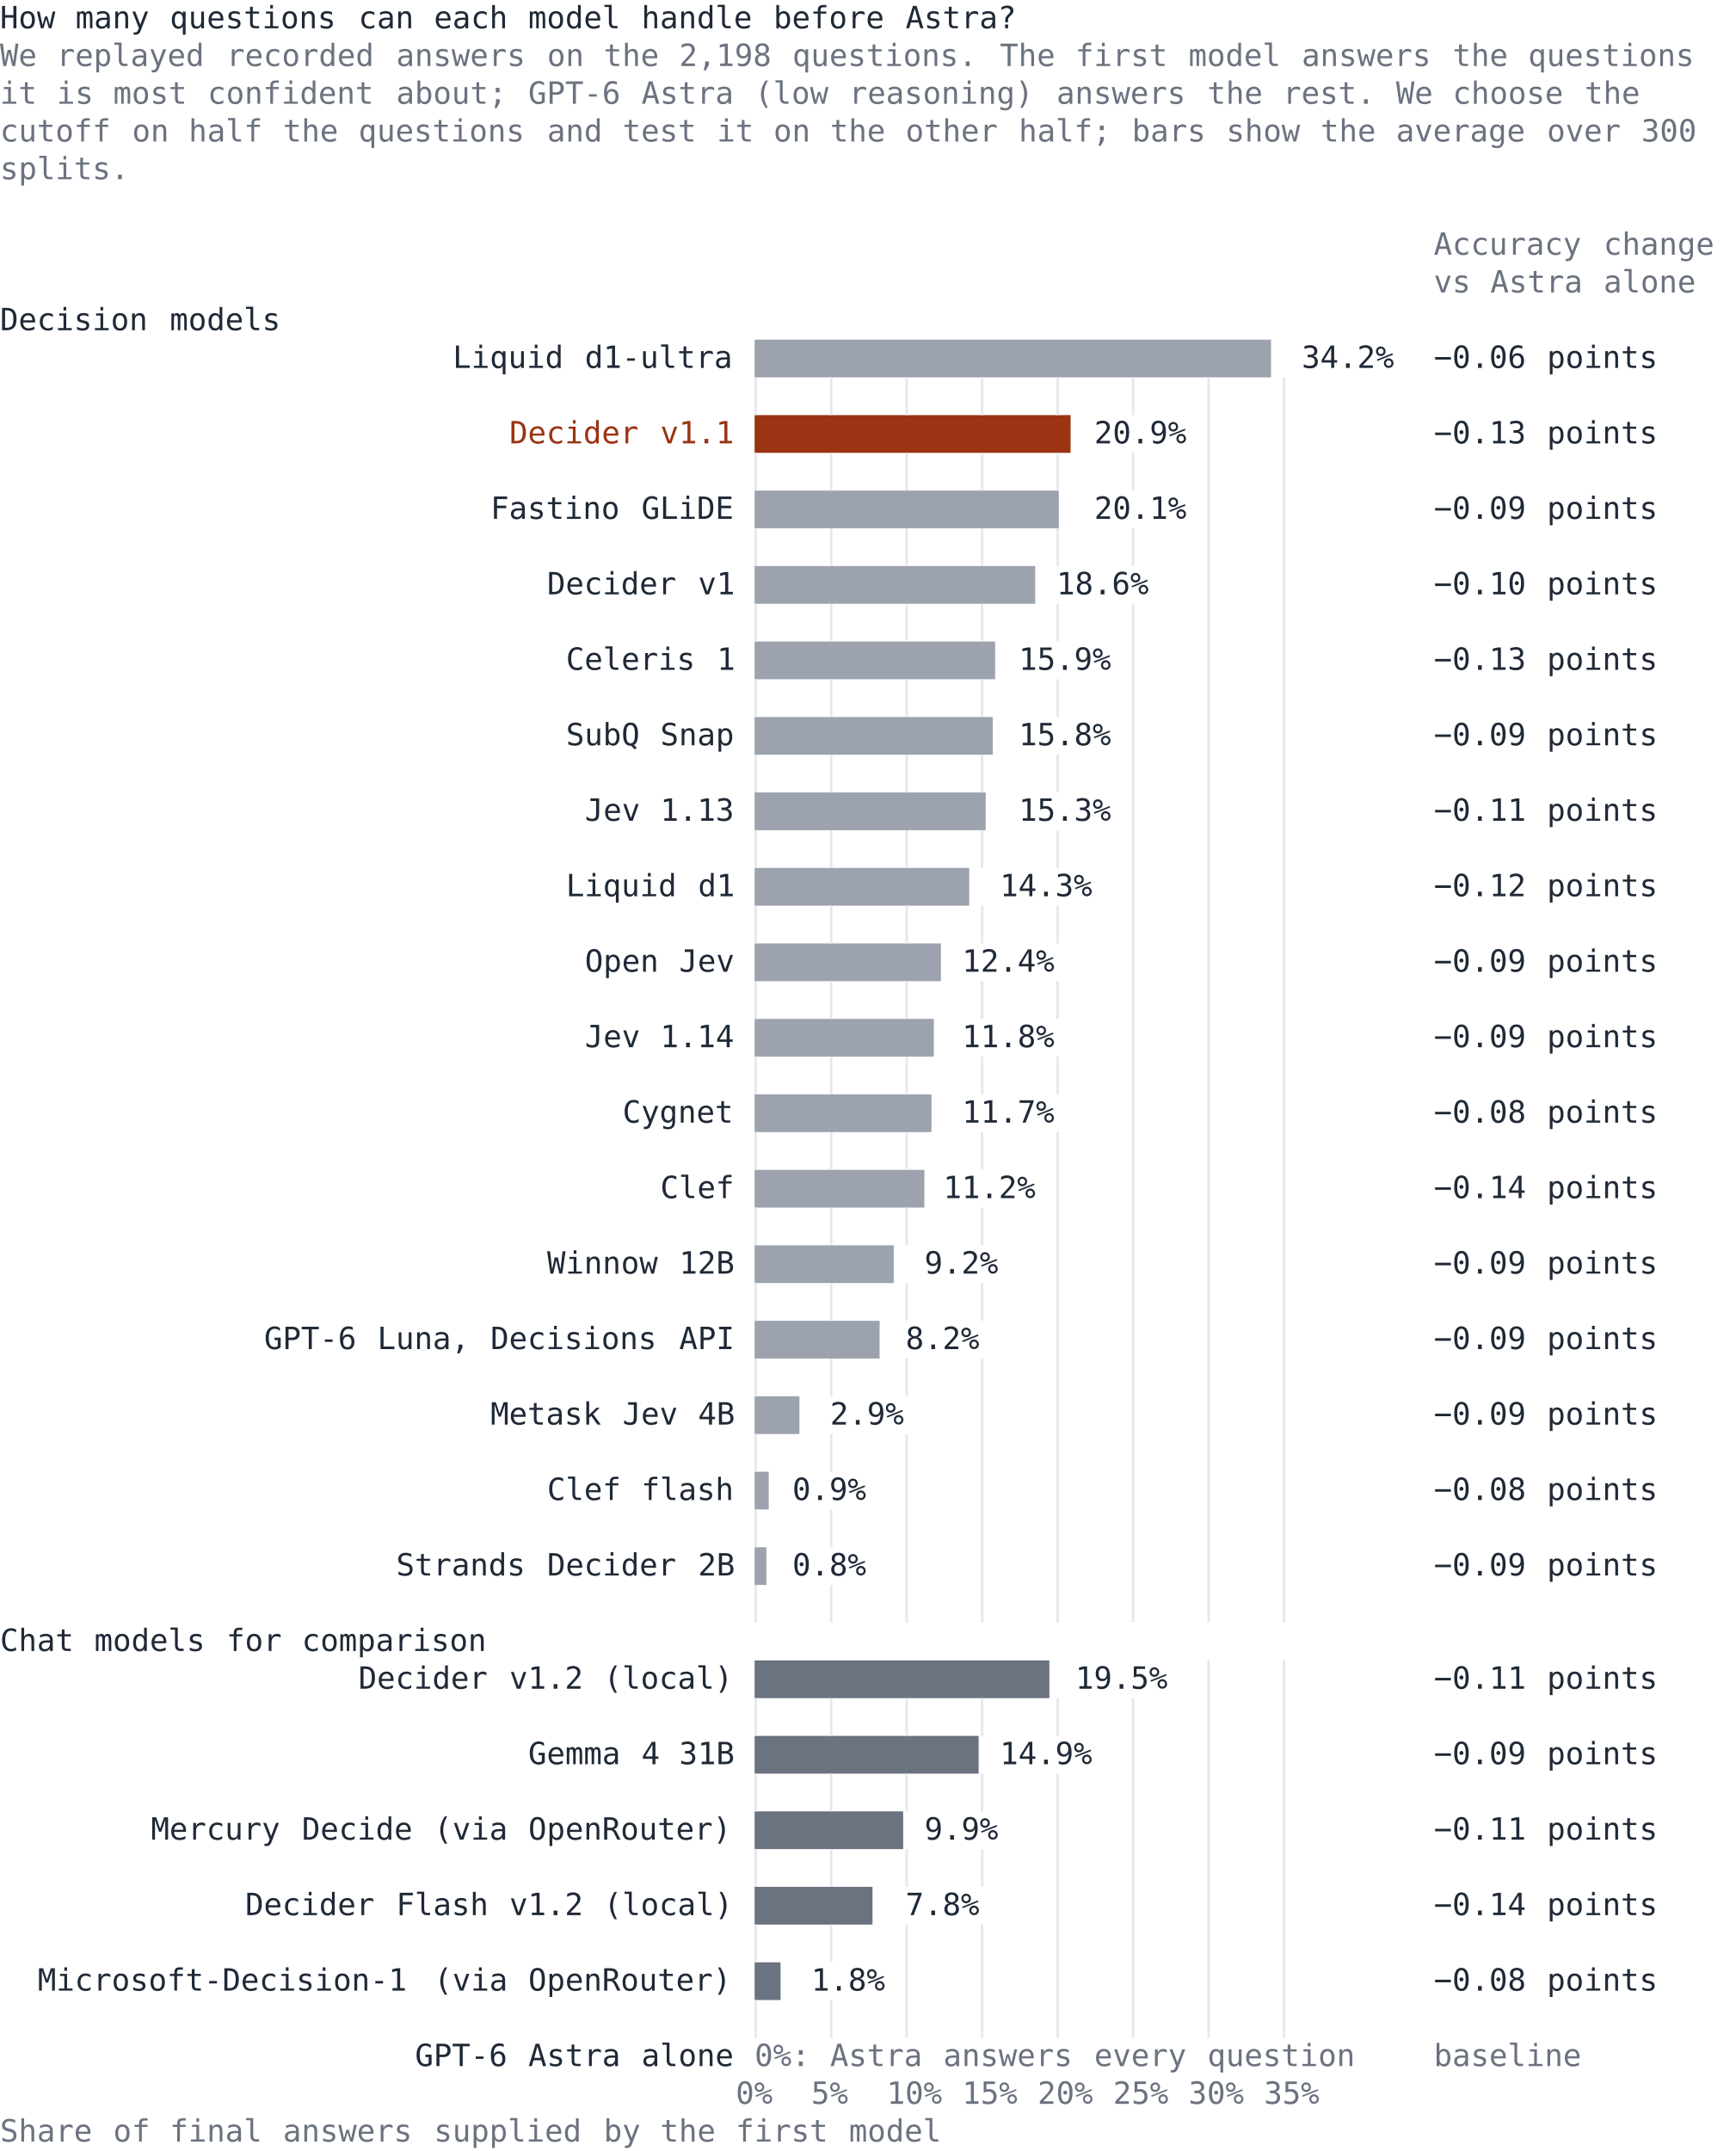
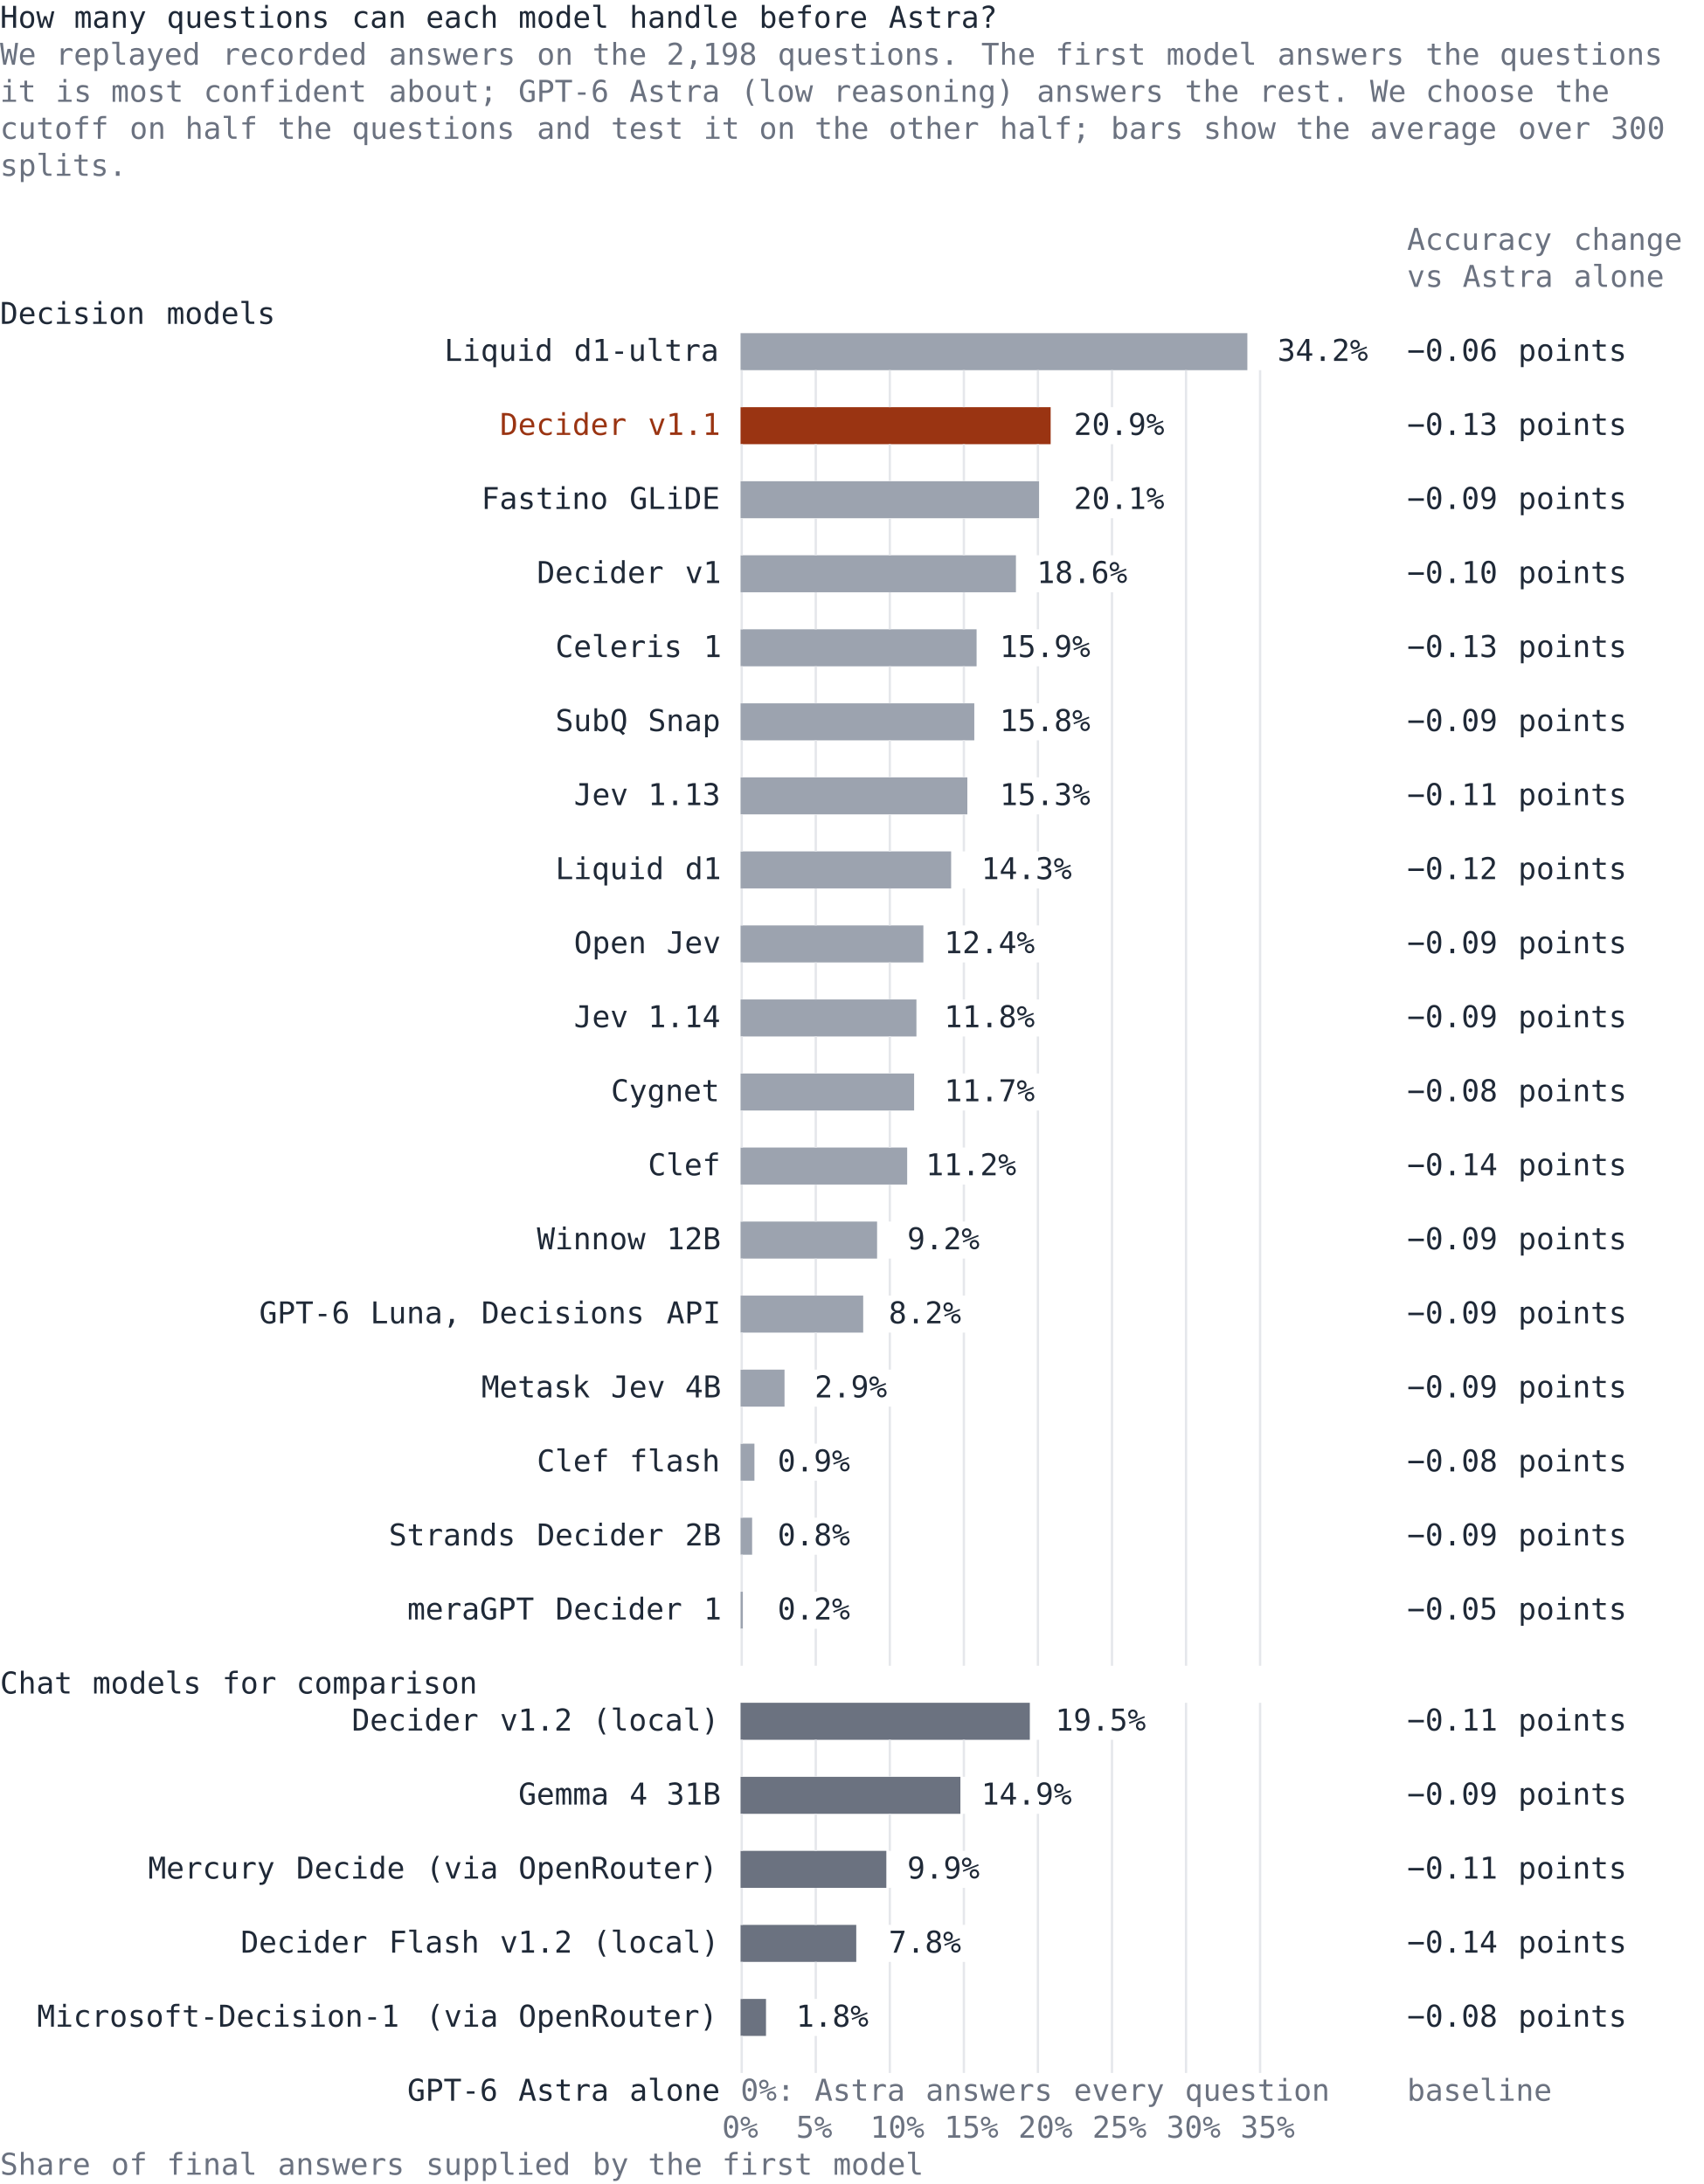
- <svg xmlns="http://www.w3.org/2000/svg" viewBox="0 0 736 912" width="736" height="912" role="img">
+ <svg xmlns="http://www.w3.org/2000/svg" viewBox="0 0 736 944" width="736" height="944" role="img">
  <style>text{font:13px ui-monospace,SFMono-Regular,Menlo,Consolas,"DejaVu Sans Mono",monospace;white-space:pre}</style>
-   <path fill="#6b7280" d="M320 704h8v16h-8zM328 704h8v16h-8zM336 704h8v16h-8zM344 704h8v16h-8zM352 704h8v16h-8zM360 704h8v16h-8zM368 704h8v16h-8zM376 704h8v16h-8zM384 704h8v16h-8zM392 704h8v16h-8zM400 704h8v16h-8zM408 704h8v16h-8zM416 704h8v16h-8zM424 704h8v16h-8zM432 704h8v16h-8zM440 704h5v16h-5zM320 736h8v16h-8zM328 736h8v16h-8zM336 736h8v16h-8zM344 736h8v16h-8zM352 736h8v16h-8zM360 736h8v16h-8zM368 736h8v16h-8zM376 736h8v16h-8zM384 736h8v16h-8zM392 736h8v16h-8zM400 736h8v16h-8zM408 736h7v16h-7zM320 768h8v16h-8zM328 768h8v16h-8zM336 768h8v16h-8zM344 768h8v16h-8zM352 768h8v16h-8zM360 768h8v16h-8zM368 768h8v16h-8zM376 768h7v16h-7zM320 800h8v16h-8zM328 800h8v16h-8zM336 800h8v16h-8zM344 800h8v16h-8zM352 800h8v16h-8zM360 800h8v16h-8zM368 800h2v16h-2zM320 832h8v16h-8zM328 832h3v16h-3z" />
+   <path fill="#6b7280" d="M320 736h8v16h-8zM328 736h8v16h-8zM336 736h8v16h-8zM344 736h8v16h-8zM352 736h8v16h-8zM360 736h8v16h-8zM368 736h8v16h-8zM376 736h8v16h-8zM384 736h8v16h-8zM392 736h8v16h-8zM400 736h8v16h-8zM408 736h8v16h-8zM416 736h8v16h-8zM424 736h8v16h-8zM432 736h8v16h-8zM440 736h5v16h-5zM320 768h8v16h-8zM328 768h8v16h-8zM336 768h8v16h-8zM344 768h8v16h-8zM352 768h8v16h-8zM360 768h8v16h-8zM368 768h8v16h-8zM376 768h8v16h-8zM384 768h8v16h-8zM392 768h8v16h-8zM400 768h8v16h-8zM408 768h7v16h-7zM320 800h8v16h-8zM328 800h8v16h-8zM336 800h8v16h-8zM344 800h8v16h-8zM352 800h8v16h-8zM360 800h8v16h-8zM368 800h8v16h-8zM376 800h7v16h-7zM320 832h8v16h-8zM328 832h8v16h-8zM336 832h8v16h-8zM344 832h8v16h-8zM352 832h8v16h-8zM360 832h8v16h-8zM368 832h2v16h-2zM320 864h8v16h-8zM328 864h3v16h-3z" />
  <path fill="#9a3412" d="M320 176h8v16h-8zM328 176h8v16h-8zM336 176h8v16h-8zM344 176h8v16h-8zM352 176h8v16h-8zM360 176h8v16h-8zM368 176h8v16h-8zM376 176h8v16h-8zM384 176h8v16h-8zM392 176h8v16h-8zM400 176h8v16h-8zM408 176h8v16h-8zM416 176h8v16h-8zM424 176h8v16h-8zM432 176h8v16h-8zM440 176h8v16h-8zM448 176h6v16h-6z" />
-   <path fill="#9ca3af" d="M320 144h8v16h-8zM328 144h8v16h-8zM336 144h8v16h-8zM344 144h8v16h-8zM352 144h8v16h-8zM360 144h8v16h-8zM368 144h8v16h-8zM376 144h8v16h-8zM384 144h8v16h-8zM392 144h8v16h-8zM400 144h8v16h-8zM408 144h8v16h-8zM416 144h8v16h-8zM424 144h8v16h-8zM432 144h8v16h-8zM440 144h8v16h-8zM448 144h8v16h-8zM456 144h8v16h-8zM464 144h8v16h-8zM472 144h8v16h-8zM480 144h8v16h-8zM488 144h8v16h-8zM496 144h8v16h-8zM504 144h8v16h-8zM512 144h8v16h-8zM520 144h8v16h-8zM528 144h8v16h-8zM536 144h3v16h-3zM320 208h8v16h-8zM328 208h8v16h-8zM336 208h8v16h-8zM344 208h8v16h-8zM352 208h8v16h-8zM360 208h8v16h-8zM368 208h8v16h-8zM376 208h8v16h-8zM384 208h8v16h-8zM392 208h8v16h-8zM400 208h8v16h-8zM408 208h8v16h-8zM416 208h8v16h-8zM424 208h8v16h-8zM432 208h8v16h-8zM440 208h8v16h-8zM448 208h1v16h-1zM320 240h8v16h-8zM328 240h8v16h-8zM336 240h8v16h-8zM344 240h8v16h-8zM352 240h8v16h-8zM360 240h8v16h-8zM368 240h8v16h-8zM376 240h8v16h-8zM384 240h8v16h-8zM392 240h8v16h-8zM400 240h8v16h-8zM408 240h8v16h-8zM416 240h8v16h-8zM424 240h8v16h-8zM432 240h7v16h-7zM320 272h8v16h-8zM328 272h8v16h-8zM336 272h8v16h-8zM344 272h8v16h-8zM352 272h8v16h-8zM360 272h8v16h-8zM368 272h8v16h-8zM376 272h8v16h-8zM384 272h8v16h-8zM392 272h8v16h-8zM400 272h8v16h-8zM408 272h8v16h-8zM416 272h6v16h-6zM320 304h8v16h-8zM328 304h8v16h-8zM336 304h8v16h-8zM344 304h8v16h-8zM352 304h8v16h-8zM360 304h8v16h-8zM368 304h8v16h-8zM376 304h8v16h-8zM384 304h8v16h-8zM392 304h8v16h-8zM400 304h8v16h-8zM408 304h8v16h-8zM416 304h5v16h-5zM320 336h8v16h-8zM328 336h8v16h-8zM336 336h8v16h-8zM344 336h8v16h-8zM352 336h8v16h-8zM360 336h8v16h-8zM368 336h8v16h-8zM376 336h8v16h-8zM384 336h8v16h-8zM392 336h8v16h-8zM400 336h8v16h-8zM408 336h8v16h-8zM416 336h2v16h-2zM320 368h8v16h-8zM328 368h8v16h-8zM336 368h8v16h-8zM344 368h8v16h-8zM352 368h8v16h-8zM360 368h8v16h-8zM368 368h8v16h-8zM376 368h8v16h-8zM384 368h8v16h-8zM392 368h8v16h-8zM400 368h8v16h-8zM408 368h3v16h-3zM320 400h8v16h-8zM328 400h8v16h-8zM336 400h8v16h-8zM344 400h8v16h-8zM352 400h8v16h-8zM360 400h8v16h-8zM368 400h8v16h-8zM376 400h8v16h-8zM384 400h8v16h-8zM392 400h7v16h-7zM320 432h8v16h-8zM328 432h8v16h-8zM336 432h8v16h-8zM344 432h8v16h-8zM352 432h8v16h-8zM360 432h8v16h-8zM368 432h8v16h-8zM376 432h8v16h-8zM384 432h8v16h-8zM392 432h4v16h-4zM320 464h8v16h-8zM328 464h8v16h-8zM336 464h8v16h-8zM344 464h8v16h-8zM352 464h8v16h-8zM360 464h8v16h-8zM368 464h8v16h-8zM376 464h8v16h-8zM384 464h8v16h-8zM392 464h3v16h-3zM320 496h8v16h-8zM328 496h8v16h-8zM336 496h8v16h-8zM344 496h8v16h-8zM352 496h8v16h-8zM360 496h8v16h-8zM368 496h8v16h-8zM376 496h8v16h-8zM384 496h8v16h-8zM320 528h8v16h-8zM328 528h8v16h-8zM336 528h8v16h-8zM344 528h8v16h-8zM352 528h8v16h-8zM360 528h8v16h-8zM368 528h8v16h-8zM376 528h3v16h-3zM320 560h8v16h-8zM328 560h8v16h-8zM336 560h8v16h-8zM344 560h8v16h-8zM352 560h8v16h-8zM360 560h8v16h-8zM368 560h5v16h-5zM320 592h8v16h-8zM328 592h8v16h-8zM336 592h3v16h-3zM320 624h6v16h-6zM320 656h5v16h-5z" />
-   <path fill="#e5e7eb" d="M320 160h1v16h-1zM352 160h1v16h-1zM384 160h1v16h-1zM416 160h1v16h-1zM448 160h1v16h-1zM480 160h1v16h-1zM512 160h1v16h-1zM544 160h1v16h-1zM512 176h1v16h-1zM544 176h1v16h-1zM320 192h1v16h-1zM352 192h1v16h-1zM384 192h1v16h-1zM416 192h1v16h-1zM448 192h1v16h-1zM480 192h1v16h-1zM512 192h1v16h-1zM544 192h1v16h-1zM512 208h1v16h-1zM544 208h1v16h-1zM320 224h1v16h-1zM352 224h1v16h-1zM384 224h1v16h-1zM416 224h1v16h-1zM448 224h1v16h-1zM480 224h1v16h-1zM512 224h1v16h-1zM544 224h1v16h-1zM512 240h1v16h-1zM544 240h1v16h-1zM320 256h1v16h-1zM352 256h1v16h-1zM384 256h1v16h-1zM416 256h1v16h-1zM448 256h1v16h-1zM480 256h1v16h-1zM512 256h1v16h-1zM544 256h1v16h-1zM480 272h1v16h-1zM512 272h1v16h-1zM544 272h1v16h-1zM320 288h1v16h-1zM352 288h1v16h-1zM384 288h1v16h-1zM416 288h1v16h-1zM448 288h1v16h-1zM480 288h1v16h-1zM512 288h1v16h-1zM544 288h1v16h-1zM480 304h1v16h-1zM512 304h1v16h-1zM544 304h1v16h-1zM320 320h1v16h-1zM352 320h1v16h-1zM384 320h1v16h-1zM416 320h1v16h-1zM448 320h1v16h-1zM480 320h1v16h-1zM512 320h1v16h-1zM544 320h1v16h-1zM480 336h1v16h-1zM512 336h1v16h-1zM544 336h1v16h-1zM320 352h1v16h-1zM352 352h1v16h-1zM384 352h1v16h-1zM416 352h1v16h-1zM448 352h1v16h-1zM480 352h1v16h-1zM512 352h1v16h-1zM544 352h1v16h-1zM480 368h1v16h-1zM512 368h1v16h-1zM544 368h1v16h-1zM320 384h1v16h-1zM352 384h1v16h-1zM384 384h1v16h-1zM416 384h1v16h-1zM448 384h1v16h-1zM480 384h1v16h-1zM512 384h1v16h-1zM544 384h1v16h-1zM480 400h1v16h-1zM512 400h1v16h-1zM544 400h1v16h-1zM320 416h1v16h-1zM352 416h1v16h-1zM384 416h1v16h-1zM416 416h1v16h-1zM448 416h1v16h-1zM480 416h1v16h-1zM512 416h1v16h-1zM544 416h1v16h-1zM480 432h1v16h-1zM512 432h1v16h-1zM544 432h1v16h-1zM320 448h1v16h-1zM352 448h1v16h-1zM384 448h1v16h-1zM416 448h1v16h-1zM448 448h1v16h-1zM480 448h1v16h-1zM512 448h1v16h-1zM544 448h1v16h-1zM480 464h1v16h-1zM512 464h1v16h-1zM544 464h1v16h-1zM320 480h1v16h-1zM352 480h1v16h-1zM384 480h1v16h-1zM416 480h1v16h-1zM448 480h1v16h-1zM480 480h1v16h-1zM512 480h1v16h-1zM544 480h1v16h-1zM448 496h1v16h-1zM480 496h1v16h-1zM512 496h1v16h-1zM544 496h1v16h-1zM320 512h1v16h-1zM352 512h1v16h-1zM384 512h1v16h-1zM416 512h1v16h-1zM448 512h1v16h-1zM480 512h1v16h-1zM512 512h1v16h-1zM544 512h1v16h-1zM448 528h1v16h-1zM480 528h1v16h-1zM512 528h1v16h-1zM544 528h1v16h-1zM320 544h1v16h-1zM352 544h1v16h-1zM384 544h1v16h-1zM416 544h1v16h-1zM448 544h1v16h-1zM480 544h1v16h-1zM512 544h1v16h-1zM544 544h1v16h-1zM448 560h1v16h-1zM480 560h1v16h-1zM512 560h1v16h-1zM544 560h1v16h-1zM320 576h1v16h-1zM352 576h1v16h-1zM384 576h1v16h-1zM416 576h1v16h-1zM448 576h1v16h-1zM480 576h1v16h-1zM512 576h1v16h-1zM544 576h1v16h-1zM416 592h1v16h-1zM448 592h1v16h-1zM480 592h1v16h-1zM512 592h1v16h-1zM544 592h1v16h-1zM320 608h1v16h-1zM352 608h1v16h-1zM384 608h1v16h-1zM416 608h1v16h-1zM448 608h1v16h-1zM480 608h1v16h-1zM512 608h1v16h-1zM544 608h1v16h-1zM384 624h1v16h-1zM416 624h1v16h-1zM448 624h1v16h-1zM480 624h1v16h-1zM512 624h1v16h-1zM544 624h1v16h-1zM320 640h1v16h-1zM352 640h1v16h-1zM384 640h1v16h-1zM416 640h1v16h-1zM448 640h1v16h-1zM480 640h1v16h-1zM512 640h1v16h-1zM544 640h1v16h-1zM384 656h1v16h-1zM416 656h1v16h-1zM448 656h1v16h-1zM480 656h1v16h-1zM512 656h1v16h-1zM544 656h1v16h-1zM320 672h1v16h-1zM352 672h1v16h-1zM384 672h1v16h-1zM416 672h1v16h-1zM448 672h1v16h-1zM480 672h1v16h-1zM512 672h1v16h-1zM544 672h1v16h-1zM512 704h1v16h-1zM544 704h1v16h-1zM320 720h1v16h-1zM352 720h1v16h-1zM384 720h1v16h-1zM416 720h1v16h-1zM448 720h1v16h-1zM480 720h1v16h-1zM512 720h1v16h-1zM544 720h1v16h-1zM480 736h1v16h-1zM512 736h1v16h-1zM544 736h1v16h-1zM320 752h1v16h-1zM352 752h1v16h-1zM384 752h1v16h-1zM416 752h1v16h-1zM448 752h1v16h-1zM480 752h1v16h-1zM512 752h1v16h-1zM544 752h1v16h-1zM448 768h1v16h-1zM480 768h1v16h-1zM512 768h1v16h-1zM544 768h1v16h-1zM320 784h1v16h-1zM352 784h1v16h-1zM384 784h1v16h-1zM416 784h1v16h-1zM448 784h1v16h-1zM480 784h1v16h-1zM512 784h1v16h-1zM544 784h1v16h-1zM448 800h1v16h-1zM480 800h1v16h-1zM512 800h1v16h-1zM544 800h1v16h-1zM320 816h1v16h-1zM352 816h1v16h-1zM384 816h1v16h-1zM416 816h1v16h-1zM448 816h1v16h-1zM480 816h1v16h-1zM512 816h1v16h-1zM544 816h1v16h-1zM384 832h1v16h-1zM416 832h1v16h-1zM448 832h1v16h-1zM480 832h1v16h-1zM512 832h1v16h-1zM544 832h1v16h-1zM320 848h1v16h-1zM352 848h1v16h-1zM384 848h1v16h-1zM416 848h1v16h-1zM448 848h1v16h-1zM480 848h1v16h-1zM512 848h1v16h-1zM544 848h1v16h-1z" />
+   <path fill="#9ca3af" d="M320 144h8v16h-8zM328 144h8v16h-8zM336 144h8v16h-8zM344 144h8v16h-8zM352 144h8v16h-8zM360 144h8v16h-8zM368 144h8v16h-8zM376 144h8v16h-8zM384 144h8v16h-8zM392 144h8v16h-8zM400 144h8v16h-8zM408 144h8v16h-8zM416 144h8v16h-8zM424 144h8v16h-8zM432 144h8v16h-8zM440 144h8v16h-8zM448 144h8v16h-8zM456 144h8v16h-8zM464 144h8v16h-8zM472 144h8v16h-8zM480 144h8v16h-8zM488 144h8v16h-8zM496 144h8v16h-8zM504 144h8v16h-8zM512 144h8v16h-8zM520 144h8v16h-8zM528 144h8v16h-8zM536 144h3v16h-3zM320 208h8v16h-8zM328 208h8v16h-8zM336 208h8v16h-8zM344 208h8v16h-8zM352 208h8v16h-8zM360 208h8v16h-8zM368 208h8v16h-8zM376 208h8v16h-8zM384 208h8v16h-8zM392 208h8v16h-8zM400 208h8v16h-8zM408 208h8v16h-8zM416 208h8v16h-8zM424 208h8v16h-8zM432 208h8v16h-8zM440 208h8v16h-8zM448 208h1v16h-1zM320 240h8v16h-8zM328 240h8v16h-8zM336 240h8v16h-8zM344 240h8v16h-8zM352 240h8v16h-8zM360 240h8v16h-8zM368 240h8v16h-8zM376 240h8v16h-8zM384 240h8v16h-8zM392 240h8v16h-8zM400 240h8v16h-8zM408 240h8v16h-8zM416 240h8v16h-8zM424 240h8v16h-8zM432 240h7v16h-7zM320 272h8v16h-8zM328 272h8v16h-8zM336 272h8v16h-8zM344 272h8v16h-8zM352 272h8v16h-8zM360 272h8v16h-8zM368 272h8v16h-8zM376 272h8v16h-8zM384 272h8v16h-8zM392 272h8v16h-8zM400 272h8v16h-8zM408 272h8v16h-8zM416 272h6v16h-6zM320 304h8v16h-8zM328 304h8v16h-8zM336 304h8v16h-8zM344 304h8v16h-8zM352 304h8v16h-8zM360 304h8v16h-8zM368 304h8v16h-8zM376 304h8v16h-8zM384 304h8v16h-8zM392 304h8v16h-8zM400 304h8v16h-8zM408 304h8v16h-8zM416 304h5v16h-5zM320 336h8v16h-8zM328 336h8v16h-8zM336 336h8v16h-8zM344 336h8v16h-8zM352 336h8v16h-8zM360 336h8v16h-8zM368 336h8v16h-8zM376 336h8v16h-8zM384 336h8v16h-8zM392 336h8v16h-8zM400 336h8v16h-8zM408 336h8v16h-8zM416 336h2v16h-2zM320 368h8v16h-8zM328 368h8v16h-8zM336 368h8v16h-8zM344 368h8v16h-8zM352 368h8v16h-8zM360 368h8v16h-8zM368 368h8v16h-8zM376 368h8v16h-8zM384 368h8v16h-8zM392 368h8v16h-8zM400 368h8v16h-8zM408 368h3v16h-3zM320 400h8v16h-8zM328 400h8v16h-8zM336 400h8v16h-8zM344 400h8v16h-8zM352 400h8v16h-8zM360 400h8v16h-8zM368 400h8v16h-8zM376 400h8v16h-8zM384 400h8v16h-8zM392 400h7v16h-7zM320 432h8v16h-8zM328 432h8v16h-8zM336 432h8v16h-8zM344 432h8v16h-8zM352 432h8v16h-8zM360 432h8v16h-8zM368 432h8v16h-8zM376 432h8v16h-8zM384 432h8v16h-8zM392 432h4v16h-4zM320 464h8v16h-8zM328 464h8v16h-8zM336 464h8v16h-8zM344 464h8v16h-8zM352 464h8v16h-8zM360 464h8v16h-8zM368 464h8v16h-8zM376 464h8v16h-8zM384 464h8v16h-8zM392 464h3v16h-3zM320 496h8v16h-8zM328 496h8v16h-8zM336 496h8v16h-8zM344 496h8v16h-8zM352 496h8v16h-8zM360 496h8v16h-8zM368 496h8v16h-8zM376 496h8v16h-8zM384 496h8v16h-8zM320 528h8v16h-8zM328 528h8v16h-8zM336 528h8v16h-8zM344 528h8v16h-8zM352 528h8v16h-8zM360 528h8v16h-8zM368 528h8v16h-8zM376 528h3v16h-3zM320 560h8v16h-8zM328 560h8v16h-8zM336 560h8v16h-8zM344 560h8v16h-8zM352 560h8v16h-8zM360 560h8v16h-8zM368 560h5v16h-5zM320 592h8v16h-8zM328 592h8v16h-8zM336 592h3v16h-3zM320 624h6v16h-6zM320 656h5v16h-5zM320 688h1v16h-1z" />
+   <path fill="#e5e7eb" d="M320 160h1v16h-1zM352 160h1v16h-1zM384 160h1v16h-1zM416 160h1v16h-1zM448 160h1v16h-1zM480 160h1v16h-1zM512 160h1v16h-1zM544 160h1v16h-1zM512 176h1v16h-1zM544 176h1v16h-1zM320 192h1v16h-1zM352 192h1v16h-1zM384 192h1v16h-1zM416 192h1v16h-1zM448 192h1v16h-1zM480 192h1v16h-1zM512 192h1v16h-1zM544 192h1v16h-1zM512 208h1v16h-1zM544 208h1v16h-1zM320 224h1v16h-1zM352 224h1v16h-1zM384 224h1v16h-1zM416 224h1v16h-1zM448 224h1v16h-1zM480 224h1v16h-1zM512 224h1v16h-1zM544 224h1v16h-1zM512 240h1v16h-1zM544 240h1v16h-1zM320 256h1v16h-1zM352 256h1v16h-1zM384 256h1v16h-1zM416 256h1v16h-1zM448 256h1v16h-1zM480 256h1v16h-1zM512 256h1v16h-1zM544 256h1v16h-1zM480 272h1v16h-1zM512 272h1v16h-1zM544 272h1v16h-1zM320 288h1v16h-1zM352 288h1v16h-1zM384 288h1v16h-1zM416 288h1v16h-1zM448 288h1v16h-1zM480 288h1v16h-1zM512 288h1v16h-1zM544 288h1v16h-1zM480 304h1v16h-1zM512 304h1v16h-1zM544 304h1v16h-1zM320 320h1v16h-1zM352 320h1v16h-1zM384 320h1v16h-1zM416 320h1v16h-1zM448 320h1v16h-1zM480 320h1v16h-1zM512 320h1v16h-1zM544 320h1v16h-1zM480 336h1v16h-1zM512 336h1v16h-1zM544 336h1v16h-1zM320 352h1v16h-1zM352 352h1v16h-1zM384 352h1v16h-1zM416 352h1v16h-1zM448 352h1v16h-1zM480 352h1v16h-1zM512 352h1v16h-1zM544 352h1v16h-1zM480 368h1v16h-1zM512 368h1v16h-1zM544 368h1v16h-1zM320 384h1v16h-1zM352 384h1v16h-1zM384 384h1v16h-1zM416 384h1v16h-1zM448 384h1v16h-1zM480 384h1v16h-1zM512 384h1v16h-1zM544 384h1v16h-1zM480 400h1v16h-1zM512 400h1v16h-1zM544 400h1v16h-1zM320 416h1v16h-1zM352 416h1v16h-1zM384 416h1v16h-1zM416 416h1v16h-1zM448 416h1v16h-1zM480 416h1v16h-1zM512 416h1v16h-1zM544 416h1v16h-1zM480 432h1v16h-1zM512 432h1v16h-1zM544 432h1v16h-1zM320 448h1v16h-1zM352 448h1v16h-1zM384 448h1v16h-1zM416 448h1v16h-1zM448 448h1v16h-1zM480 448h1v16h-1zM512 448h1v16h-1zM544 448h1v16h-1zM480 464h1v16h-1zM512 464h1v16h-1zM544 464h1v16h-1zM320 480h1v16h-1zM352 480h1v16h-1zM384 480h1v16h-1zM416 480h1v16h-1zM448 480h1v16h-1zM480 480h1v16h-1zM512 480h1v16h-1zM544 480h1v16h-1zM448 496h1v16h-1zM480 496h1v16h-1zM512 496h1v16h-1zM544 496h1v16h-1zM320 512h1v16h-1zM352 512h1v16h-1zM384 512h1v16h-1zM416 512h1v16h-1zM448 512h1v16h-1zM480 512h1v16h-1zM512 512h1v16h-1zM544 512h1v16h-1zM448 528h1v16h-1zM480 528h1v16h-1zM512 528h1v16h-1zM544 528h1v16h-1zM320 544h1v16h-1zM352 544h1v16h-1zM384 544h1v16h-1zM416 544h1v16h-1zM448 544h1v16h-1zM480 544h1v16h-1zM512 544h1v16h-1zM544 544h1v16h-1zM448 560h1v16h-1zM480 560h1v16h-1zM512 560h1v16h-1zM544 560h1v16h-1zM320 576h1v16h-1zM352 576h1v16h-1zM384 576h1v16h-1zM416 576h1v16h-1zM448 576h1v16h-1zM480 576h1v16h-1zM512 576h1v16h-1zM544 576h1v16h-1zM416 592h1v16h-1zM448 592h1v16h-1zM480 592h1v16h-1zM512 592h1v16h-1zM544 592h1v16h-1zM320 608h1v16h-1zM352 608h1v16h-1zM384 608h1v16h-1zM416 608h1v16h-1zM448 608h1v16h-1zM480 608h1v16h-1zM512 608h1v16h-1zM544 608h1v16h-1zM384 624h1v16h-1zM416 624h1v16h-1zM448 624h1v16h-1zM480 624h1v16h-1zM512 624h1v16h-1zM544 624h1v16h-1zM320 640h1v16h-1zM352 640h1v16h-1zM384 640h1v16h-1zM416 640h1v16h-1zM448 640h1v16h-1zM480 640h1v16h-1zM512 640h1v16h-1zM544 640h1v16h-1zM384 656h1v16h-1zM416 656h1v16h-1zM448 656h1v16h-1zM480 656h1v16h-1zM512 656h1v16h-1zM544 656h1v16h-1zM320 672h1v16h-1zM352 672h1v16h-1zM384 672h1v16h-1zM416 672h1v16h-1zM448 672h1v16h-1zM480 672h1v16h-1zM512 672h1v16h-1zM544 672h1v16h-1zM384 688h1v16h-1zM416 688h1v16h-1zM448 688h1v16h-1zM480 688h1v16h-1zM512 688h1v16h-1zM544 688h1v16h-1zM320 704h1v16h-1zM352 704h1v16h-1zM384 704h1v16h-1zM416 704h1v16h-1zM448 704h1v16h-1zM480 704h1v16h-1zM512 704h1v16h-1zM544 704h1v16h-1zM512 736h1v16h-1zM544 736h1v16h-1zM320 752h1v16h-1zM352 752h1v16h-1zM384 752h1v16h-1zM416 752h1v16h-1zM448 752h1v16h-1zM480 752h1v16h-1zM512 752h1v16h-1zM544 752h1v16h-1zM480 768h1v16h-1zM512 768h1v16h-1zM544 768h1v16h-1zM320 784h1v16h-1zM352 784h1v16h-1zM384 784h1v16h-1zM416 784h1v16h-1zM448 784h1v16h-1zM480 784h1v16h-1zM512 784h1v16h-1zM544 784h1v16h-1zM448 800h1v16h-1zM480 800h1v16h-1zM512 800h1v16h-1zM544 800h1v16h-1zM320 816h1v16h-1zM352 816h1v16h-1zM384 816h1v16h-1zM416 816h1v16h-1zM448 816h1v16h-1zM480 816h1v16h-1zM512 816h1v16h-1zM544 816h1v16h-1zM448 832h1v16h-1zM480 832h1v16h-1zM512 832h1v16h-1zM544 832h1v16h-1zM320 848h1v16h-1zM352 848h1v16h-1zM384 848h1v16h-1zM416 848h1v16h-1zM448 848h1v16h-1zM480 848h1v16h-1zM512 848h1v16h-1zM544 848h1v16h-1zM384 864h1v16h-1zM416 864h1v16h-1zM448 864h1v16h-1zM480 864h1v16h-1zM512 864h1v16h-1zM544 864h1v16h-1zM320 880h1v16h-1zM352 880h1v16h-1zM384 880h1v16h-1zM416 880h1v16h-1zM448 880h1v16h-1zM480 880h1v16h-1zM512 880h1v16h-1zM544 880h1v16h-1z" />
  <text x="0 8 16" y="12" fill="#1f2937" font-weight="600">How</text>
  <text x="32 40 48 56" y="12" fill="#1f2937" font-weight="600">many</text>
  <text x="72 80 88 96 104 112 120 128 136" y="12" fill="#1f2937" font-weight="600">questions</text>
  <text x="152 160 168" y="12" fill="#1f2937" font-weight="600">can</text>
  <text x="184 192 200 208" y="12" fill="#1f2937" font-weight="600">each</text>
  <text x="224 232 240 248 256" y="12" fill="#1f2937" font-weight="600">model</text>
  <text x="272 280 288 296 304 312" y="12" fill="#1f2937" font-weight="600">handle</text>
  <text x="328 336 344 352 360 368" y="12" fill="#1f2937" font-weight="600">before</text>
  <text x="384 392 400 408 416 424" y="12" fill="#1f2937" font-weight="600">Astra?</text>
  <text x="0 8" y="28" fill="#6b7280">We</text>
  <text x="24 32 40 48 56 64 72 80" y="28" fill="#6b7280">replayed</text>
  <text x="96 104 112 120 128 136 144 152" y="28" fill="#6b7280">recorded</text>
  <text x="168 176 184 192 200 208 216" y="28" fill="#6b7280">answers</text>
  <text x="232 240" y="28" fill="#6b7280">on</text>
  <text x="256 264 272" y="28" fill="#6b7280">the</text>
  <text x="288 296 304 312 320" y="28" fill="#6b7280">2,198</text>
  <text x="336 344 352 360 368 376 384 392 400 408" y="28" fill="#6b7280">questions.</text>
  <text x="424 432 440" y="28" fill="#6b7280">The</text>
  <text x="456 464 472 480 488" y="28" fill="#6b7280">first</text>
  <text x="504 512 520 528 536" y="28" fill="#6b7280">model</text>
  <text x="552 560 568 576 584 592 600" y="28" fill="#6b7280">answers</text>
  <text x="616 624 632" y="28" fill="#6b7280">the</text>
  <text x="648 656 664 672 680 688 696 704 712" y="28" fill="#6b7280">questions</text>
  <text x="0 8" y="44" fill="#6b7280">it</text>
  <text x="24 32" y="44" fill="#6b7280">is</text>
  <text x="48 56 64 72" y="44" fill="#6b7280">most</text>
  <text x="88 96 104 112 120 128 136 144 152" y="44" fill="#6b7280">confident</text>
  <text x="168 176 184 192 200 208" y="44" fill="#6b7280">about;</text>
  <text x="224 232 240 248 256" y="44" fill="#6b7280">GPT-6</text>
  <text x="272 280 288 296 304" y="44" fill="#6b7280">Astra</text>
  <text x="320 328 336 344" y="44" fill="#6b7280">(low</text>
  <text x="360 368 376 384 392 400 408 416 424 432" y="44" fill="#6b7280">reasoning)</text>
  <text x="448 456 464 472 480 488 496" y="44" fill="#6b7280">answers</text>
  <text x="512 520 528" y="44" fill="#6b7280">the</text>
  <text x="544 552 560 568 576" y="44" fill="#6b7280">rest.</text>
  <text x="592 600" y="44" fill="#6b7280">We</text>
  <text x="616 624 632 640 648 656" y="44" fill="#6b7280">choose</text>
  <text x="672 680 688" y="44" fill="#6b7280">the</text>
  <text x="0 8 16 24 32 40" y="60" fill="#6b7280">cutoff</text>
  <text x="56 64" y="60" fill="#6b7280">on</text>
  <text x="80 88 96 104" y="60" fill="#6b7280">half</text>
  <text x="120 128 136" y="60" fill="#6b7280">the</text>
  <text x="152 160 168 176 184 192 200 208 216" y="60" fill="#6b7280">questions</text>
  <text x="232 240 248" y="60" fill="#6b7280">and</text>
  <text x="264 272 280 288" y="60" fill="#6b7280">test</text>
  <text x="304 312" y="60" fill="#6b7280">it</text>
  <text x="328 336" y="60" fill="#6b7280">on</text>
  <text x="352 360 368" y="60" fill="#6b7280">the</text>
  <text x="384 392 400 408 416" y="60" fill="#6b7280">other</text>
  <text x="432 440 448 456 464" y="60" fill="#6b7280">half;</text>
  <text x="480 488 496 504" y="60" fill="#6b7280">bars</text>
  <text x="520 528 536 544" y="60" fill="#6b7280">show</text>
  <text x="560 568 576" y="60" fill="#6b7280">the</text>
  <text x="592 600 608 616 624 632 640" y="60" fill="#6b7280">average</text>
  <text x="656 664 672 680" y="60" fill="#6b7280">over</text>
  <text x="696 704 712" y="60" fill="#6b7280">300</text>
  <text x="0 8 16 24 32 40 48" y="76" fill="#6b7280">splits.</text>
  <text x="608 616 624 632 640 648 656 664" y="108" fill="#6b7280">Accuracy</text>
  <text x="680 688 696 704 712 720" y="108" fill="#6b7280">change</text>
  <text x="608 616" y="124" fill="#6b7280">vs</text>
  <text x="632 640 648 656 664" y="124" fill="#6b7280">Astra</text>
  <text x="680 688 696 704 712" y="124" fill="#6b7280">alone</text>
  <text x="0 8 16 24 32 40 48 56" y="140" fill="#1f2937" font-weight="600">Decision</text>
  <text x="72 80 88 96 104 112" y="140" fill="#1f2937" font-weight="600">models</text>
  <text x="192 200 208 216 224 232" y="156" fill="#1f2937">Liquid</text>
  <text x="248 256 264 272 280 288 296 304" y="156" fill="#1f2937">d1-ultra</text>
  <text x="552 560 568 576 584" y="156" fill="#1f2937">34.2%</text>
  <text x="608 616 624 632 640" y="156" fill="#1f2937">−0.06</text>
  <text x="656 664 672 680 688 696" y="156" fill="#1f2937">points</text>
  <text x="216 224 232 240 248 256 264" y="188" fill="#9a3412" font-weight="600">Decider</text>
  <text x="280 288 296 304" y="188" fill="#9a3412" font-weight="600">v1.1</text>
  <text x="464 472 480 488 496" y="188" fill="#1f2937" font-weight="600">20.9%</text>
  <text x="608 616 624 632 640" y="188" fill="#1f2937">−0.13</text>
  <text x="656 664 672 680 688 696" y="188" fill="#1f2937">points</text>
  <text x="208 216 224 232 240 248 256" y="220" fill="#1f2937">Fastino</text>
  <text x="272 280 288 296 304" y="220" fill="#1f2937">GLiDE</text>
  <text x="464 472 480 488 496" y="220" fill="#1f2937">20.1%</text>
  <text x="608 616 624 632 640" y="220" fill="#1f2937">−0.09</text>
  <text x="656 664 672 680 688 696" y="220" fill="#1f2937">points</text>
  <text x="232 240 248 256 264 272 280" y="252" fill="#1f2937">Decider</text>
  <text x="296 304" y="252" fill="#1f2937">v1</text>
  <text x="448 456 464 472 480" y="252" fill="#1f2937">18.6%</text>
  <text x="608 616 624 632 640" y="252" fill="#1f2937">−0.10</text>
  <text x="656 664 672 680 688 696" y="252" fill="#1f2937">points</text>
  <text x="240 248 256 264 272 280 288" y="284" fill="#1f2937">Celeris</text>
  <text x="304" y="284" fill="#1f2937">1</text>
  <text x="432 440 448 456 464" y="284" fill="#1f2937">15.9%</text>
  <text x="608 616 624 632 640" y="284" fill="#1f2937">−0.13</text>
  <text x="656 664 672 680 688 696" y="284" fill="#1f2937">points</text>
  <text x="240 248 256 264" y="316" fill="#1f2937">SubQ</text>
  <text x="280 288 296 304" y="316" fill="#1f2937">Snap</text>
  <text x="432 440 448 456 464" y="316" fill="#1f2937">15.8%</text>
  <text x="608 616 624 632 640" y="316" fill="#1f2937">−0.09</text>
  <text x="656 664 672 680 688 696" y="316" fill="#1f2937">points</text>
  <text x="248 256 264" y="348" fill="#1f2937">Jev</text>
  <text x="280 288 296 304" y="348" fill="#1f2937">1.13</text>
  <text x="432 440 448 456 464" y="348" fill="#1f2937">15.3%</text>
  <text x="608 616 624 632 640" y="348" fill="#1f2937">−0.11</text>
  <text x="656 664 672 680 688 696" y="348" fill="#1f2937">points</text>
  <text x="240 248 256 264 272 280" y="380" fill="#1f2937">Liquid</text>
  <text x="296 304" y="380" fill="#1f2937">d1</text>
  <text x="424 432 440 448 456" y="380" fill="#1f2937">14.3%</text>
  <text x="608 616 624 632 640" y="380" fill="#1f2937">−0.12</text>
  <text x="656 664 672 680 688 696" y="380" fill="#1f2937">points</text>
  <text x="248 256 264 272" y="412" fill="#1f2937">Open</text>
  <text x="288 296 304" y="412" fill="#1f2937">Jev</text>
  <text x="408 416 424 432 440" y="412" fill="#1f2937">12.4%</text>
  <text x="608 616 624 632 640" y="412" fill="#1f2937">−0.09</text>
  <text x="656 664 672 680 688 696" y="412" fill="#1f2937">points</text>
  <text x="248 256 264" y="444" fill="#1f2937">Jev</text>
  <text x="280 288 296 304" y="444" fill="#1f2937">1.14</text>
  <text x="408 416 424 432 440" y="444" fill="#1f2937">11.8%</text>
  <text x="608 616 624 632 640" y="444" fill="#1f2937">−0.09</text>
  <text x="656 664 672 680 688 696" y="444" fill="#1f2937">points</text>
  <text x="264 272 280 288 296 304" y="476" fill="#1f2937">Cygnet</text>
  <text x="408 416 424 432 440" y="476" fill="#1f2937">11.7%</text>
  <text x="608 616 624 632 640" y="476" fill="#1f2937">−0.08</text>
  <text x="656 664 672 680 688 696" y="476" fill="#1f2937">points</text>
  <text x="280 288 296 304" y="508" fill="#1f2937">Clef</text>
  <text x="400 408 416 424 432" y="508" fill="#1f2937">11.2%</text>
  <text x="608 616 624 632 640" y="508" fill="#1f2937">−0.14</text>
  <text x="656 664 672 680 688 696" y="508" fill="#1f2937">points</text>
  <text x="232 240 248 256 264 272" y="540" fill="#1f2937">Winnow</text>
  <text x="288 296 304" y="540" fill="#1f2937">12B</text>
  <text x="392 400 408 416" y="540" fill="#1f2937">9.2%</text>
  <text x="608 616 624 632 640" y="540" fill="#1f2937">−0.09</text>
  <text x="656 664 672 680 688 696" y="540" fill="#1f2937">points</text>
  <text x="112 120 128 136 144" y="572" fill="#1f2937">GPT-6</text>
  <text x="160 168 176 184 192" y="572" fill="#1f2937">Luna,</text>
  <text x="208 216 224 232 240 248 256 264 272" y="572" fill="#1f2937">Decisions</text>
  <text x="288 296 304" y="572" fill="#1f2937">API</text>
  <text x="384 392 400 408" y="572" fill="#1f2937">8.2%</text>
  <text x="608 616 624 632 640" y="572" fill="#1f2937">−0.09</text>
  <text x="656 664 672 680 688 696" y="572" fill="#1f2937">points</text>
  <text x="208 216 224 232 240 248" y="604" fill="#1f2937">Metask</text>
  <text x="264 272 280" y="604" fill="#1f2937">Jev</text>
  <text x="296 304" y="604" fill="#1f2937">4B</text>
  <text x="352 360 368 376" y="604" fill="#1f2937">2.9%</text>
  <text x="608 616 624 632 640" y="604" fill="#1f2937">−0.09</text>
  <text x="656 664 672 680 688 696" y="604" fill="#1f2937">points</text>
  <text x="232 240 248 256" y="636" fill="#1f2937">Clef</text>
  <text x="272 280 288 296 304" y="636" fill="#1f2937">flash</text>
  <text x="336 344 352 360" y="636" fill="#1f2937">0.9%</text>
  <text x="608 616 624 632 640" y="636" fill="#1f2937">−0.08</text>
  <text x="656 664 672 680 688 696" y="636" fill="#1f2937">points</text>
  <text x="168 176 184 192 200 208 216" y="668" fill="#1f2937">Strands</text>
  <text x="232 240 248 256 264 272 280" y="668" fill="#1f2937">Decider</text>
  <text x="296 304" y="668" fill="#1f2937">2B</text>
  <text x="336 344 352 360" y="668" fill="#1f2937">0.8%</text>
  <text x="608 616 624 632 640" y="668" fill="#1f2937">−0.09</text>
  <text x="656 664 672 680 688 696" y="668" fill="#1f2937">points</text>
-   <text x="0 8 16 24" y="700" fill="#1f2937" font-weight="600">Chat</text>
-   <text x="40 48 56 64 72 80" y="700" fill="#1f2937" font-weight="600">models</text>
-   <text x="96 104 112" y="700" fill="#1f2937" font-weight="600">for</text>
-   <text x="128 136 144 152 160 168 176 184 192 200" y="700" fill="#1f2937" font-weight="600">comparison</text>
-   <text x="152 160 168 176 184 192 200" y="716" fill="#1f2937">Decider</text>
-   <text x="216 224 232 240" y="716" fill="#1f2937">v1.2</text>
-   <text x="256 264 272 280 288 296 304" y="716" fill="#1f2937">(local)</text>
-   <text x="456 464 472 480 488" y="716" fill="#1f2937">19.5%</text>
-   <text x="608 616 624 632 640" y="716" fill="#1f2937">−0.11</text>
-   <text x="656 664 672 680 688 696" y="716" fill="#1f2937">points</text>
-   <text x="224 232 240 248 256" y="748" fill="#1f2937">Gemma</text>
-   <text x="272" y="748" fill="#1f2937">4</text>
-   <text x="288 296 304" y="748" fill="#1f2937">31B</text>
-   <text x="424 432 440 448 456" y="748" fill="#1f2937">14.9%</text>
-   <text x="608 616 624 632 640" y="748" fill="#1f2937">−0.09</text>
+   <text x="176 184 192 200 208 216 224" y="700" fill="#1f2937">meraGPT</text>
+   <text x="240 248 256 264 272 280 288" y="700" fill="#1f2937">Decider</text>
+   <text x="304" y="700" fill="#1f2937">1</text>
+   <text x="336 344 352 360" y="700" fill="#1f2937">0.2%</text>
+   <text x="608 616 624 632 640" y="700" fill="#1f2937">−0.05</text>
+   <text x="656 664 672 680 688 696" y="700" fill="#1f2937">points</text>
+   <text x="0 8 16 24" y="732" fill="#1f2937" font-weight="600">Chat</text>
+   <text x="40 48 56 64 72 80" y="732" fill="#1f2937" font-weight="600">models</text>
+   <text x="96 104 112" y="732" fill="#1f2937" font-weight="600">for</text>
+   <text x="128 136 144 152 160 168 176 184 192 200" y="732" fill="#1f2937" font-weight="600">comparison</text>
+   <text x="152 160 168 176 184 192 200" y="748" fill="#1f2937">Decider</text>
+   <text x="216 224 232 240" y="748" fill="#1f2937">v1.2</text>
+   <text x="256 264 272 280 288 296 304" y="748" fill="#1f2937">(local)</text>
+   <text x="456 464 472 480 488" y="748" fill="#1f2937">19.5%</text>
+   <text x="608 616 624 632 640" y="748" fill="#1f2937">−0.11</text>
  <text x="656 664 672 680 688 696" y="748" fill="#1f2937">points</text>
-   <text x="64 72 80 88 96 104 112" y="780" fill="#1f2937">Mercury</text>
-   <text x="128 136 144 152 160 168" y="780" fill="#1f2937">Decide</text>
-   <text x="184 192 200 208" y="780" fill="#1f2937">(via</text>
-   <text x="224 232 240 248 256 264 272 280 288 296 304" y="780" fill="#1f2937">OpenRouter)</text>
-   <text x="392 400 408 416" y="780" fill="#1f2937">9.9%</text>
-   <text x="608 616 624 632 640" y="780" fill="#1f2937">−0.11</text>
+   <text x="224 232 240 248 256" y="780" fill="#1f2937">Gemma</text>
+   <text x="272" y="780" fill="#1f2937">4</text>
+   <text x="288 296 304" y="780" fill="#1f2937">31B</text>
+   <text x="424 432 440 448 456" y="780" fill="#1f2937">14.9%</text>
+   <text x="608 616 624 632 640" y="780" fill="#1f2937">−0.09</text>
  <text x="656 664 672 680 688 696" y="780" fill="#1f2937">points</text>
-   <text x="104 112 120 128 136 144 152" y="812" fill="#1f2937">Decider</text>
-   <text x="168 176 184 192 200" y="812" fill="#1f2937">Flash</text>
-   <text x="216 224 232 240" y="812" fill="#1f2937">v1.2</text>
-   <text x="256 264 272 280 288 296 304" y="812" fill="#1f2937">(local)</text>
-   <text x="384 392 400 408" y="812" fill="#1f2937">7.8%</text>
-   <text x="608 616 624 632 640" y="812" fill="#1f2937">−0.14</text>
+   <text x="64 72 80 88 96 104 112" y="812" fill="#1f2937">Mercury</text>
+   <text x="128 136 144 152 160 168" y="812" fill="#1f2937">Decide</text>
+   <text x="184 192 200 208" y="812" fill="#1f2937">(via</text>
+   <text x="224 232 240 248 256 264 272 280 288 296 304" y="812" fill="#1f2937">OpenRouter)</text>
+   <text x="392 400 408 416" y="812" fill="#1f2937">9.9%</text>
+   <text x="608 616 624 632 640" y="812" fill="#1f2937">−0.11</text>
  <text x="656 664 672 680 688 696" y="812" fill="#1f2937">points</text>
-   <text x="16 24 32 40 48 56 64 72 80 88 96 104 112 120 128 136 144 152 160 168" y="844" fill="#1f2937">Microsoft-Decision-1</text>
-   <text x="184 192 200 208" y="844" fill="#1f2937">(via</text>
-   <text x="224 232 240 248 256 264 272 280 288 296 304" y="844" fill="#1f2937">OpenRouter)</text>
-   <text x="344 352 360 368" y="844" fill="#1f2937">1.8%</text>
-   <text x="608 616 624 632 640" y="844" fill="#1f2937">−0.08</text>
+   <text x="104 112 120 128 136 144 152" y="844" fill="#1f2937">Decider</text>
+   <text x="168 176 184 192 200" y="844" fill="#1f2937">Flash</text>
+   <text x="216 224 232 240" y="844" fill="#1f2937">v1.2</text>
+   <text x="256 264 272 280 288 296 304" y="844" fill="#1f2937">(local)</text>
+   <text x="384 392 400 408" y="844" fill="#1f2937">7.8%</text>
+   <text x="608 616 624 632 640" y="844" fill="#1f2937">−0.14</text>
  <text x="656 664 672 680 688 696" y="844" fill="#1f2937">points</text>
-   <text x="176 184 192 200 208" y="876" fill="#1f2937">GPT-6</text>
-   <text x="224 232 240 248 256" y="876" fill="#1f2937">Astra</text>
-   <text x="272 280 288 296 304" y="876" fill="#1f2937">alone</text>
-   <text x="320 328 336" y="876" fill="#6b7280">0%:</text>
-   <text x="352 360 368 376 384" y="876" fill="#6b7280">Astra</text>
-   <text x="400 408 416 424 432 440 448" y="876" fill="#6b7280">answers</text>
-   <text x="464 472 480 488 496" y="876" fill="#6b7280">every</text>
-   <text x="512 520 528 536 544 552 560 568" y="876" fill="#6b7280">question</text>
-   <text x="608 616 624 632 640 648 656 664" y="876" fill="#6b7280">baseline</text>
-   <text x="312 320" y="892" fill="#6b7280">0%</text>
-   <text x="344 352" y="892" fill="#6b7280">5%</text>
-   <text x="376 384 392" y="892" fill="#6b7280">10%</text>
-   <text x="408 416 424" y="892" fill="#6b7280">15%</text>
-   <text x="440 448 456" y="892" fill="#6b7280">20%</text>
-   <text x="472 480 488" y="892" fill="#6b7280">25%</text>
-   <text x="504 512 520" y="892" fill="#6b7280">30%</text>
-   <text x="536 544 552" y="892" fill="#6b7280">35%</text>
-   <text x="0 8 16 24 32" y="908" fill="#6b7280">Share</text>
-   <text x="48 56" y="908" fill="#6b7280">of</text>
-   <text x="72 80 88 96 104" y="908" fill="#6b7280">final</text>
-   <text x="120 128 136 144 152 160 168" y="908" fill="#6b7280">answers</text>
-   <text x="184 192 200 208 216 224 232 240" y="908" fill="#6b7280">supplied</text>
-   <text x="256 264" y="908" fill="#6b7280">by</text>
-   <text x="280 288 296" y="908" fill="#6b7280">the</text>
-   <text x="312 320 328 336 344" y="908" fill="#6b7280">first</text>
-   <text x="360 368 376 384 392" y="908" fill="#6b7280">model</text>
+   <text x="16 24 32 40 48 56 64 72 80 88 96 104 112 120 128 136 144 152 160 168" y="876" fill="#1f2937">Microsoft-Decision-1</text>
+   <text x="184 192 200 208" y="876" fill="#1f2937">(via</text>
+   <text x="224 232 240 248 256 264 272 280 288 296 304" y="876" fill="#1f2937">OpenRouter)</text>
+   <text x="344 352 360 368" y="876" fill="#1f2937">1.8%</text>
+   <text x="608 616 624 632 640" y="876" fill="#1f2937">−0.08</text>
+   <text x="656 664 672 680 688 696" y="876" fill="#1f2937">points</text>
+   <text x="176 184 192 200 208" y="908" fill="#1f2937">GPT-6</text>
+   <text x="224 232 240 248 256" y="908" fill="#1f2937">Astra</text>
+   <text x="272 280 288 296 304" y="908" fill="#1f2937">alone</text>
+   <text x="320 328 336" y="908" fill="#6b7280">0%:</text>
+   <text x="352 360 368 376 384" y="908" fill="#6b7280">Astra</text>
+   <text x="400 408 416 424 432 440 448" y="908" fill="#6b7280">answers</text>
+   <text x="464 472 480 488 496" y="908" fill="#6b7280">every</text>
+   <text x="512 520 528 536 544 552 560 568" y="908" fill="#6b7280">question</text>
+   <text x="608 616 624 632 640 648 656 664" y="908" fill="#6b7280">baseline</text>
+   <text x="312 320" y="924" fill="#6b7280">0%</text>
+   <text x="344 352" y="924" fill="#6b7280">5%</text>
+   <text x="376 384 392" y="924" fill="#6b7280">10%</text>
+   <text x="408 416 424" y="924" fill="#6b7280">15%</text>
+   <text x="440 448 456" y="924" fill="#6b7280">20%</text>
+   <text x="472 480 488" y="924" fill="#6b7280">25%</text>
+   <text x="504 512 520" y="924" fill="#6b7280">30%</text>
+   <text x="536 544 552" y="924" fill="#6b7280">35%</text>
+   <text x="0 8 16 24 32" y="940" fill="#6b7280">Share</text>
+   <text x="48 56" y="940" fill="#6b7280">of</text>
+   <text x="72 80 88 96 104" y="940" fill="#6b7280">final</text>
+   <text x="120 128 136 144 152 160 168" y="940" fill="#6b7280">answers</text>
+   <text x="184 192 200 208 216 224 232 240" y="940" fill="#6b7280">supplied</text>
+   <text x="256 264" y="940" fill="#6b7280">by</text>
+   <text x="280 288 296" y="940" fill="#6b7280">the</text>
+   <text x="312 320 328 336 344" y="940" fill="#6b7280">first</text>
+   <text x="360 368 376 384 392" y="940" fill="#6b7280">model</text>
</svg>
